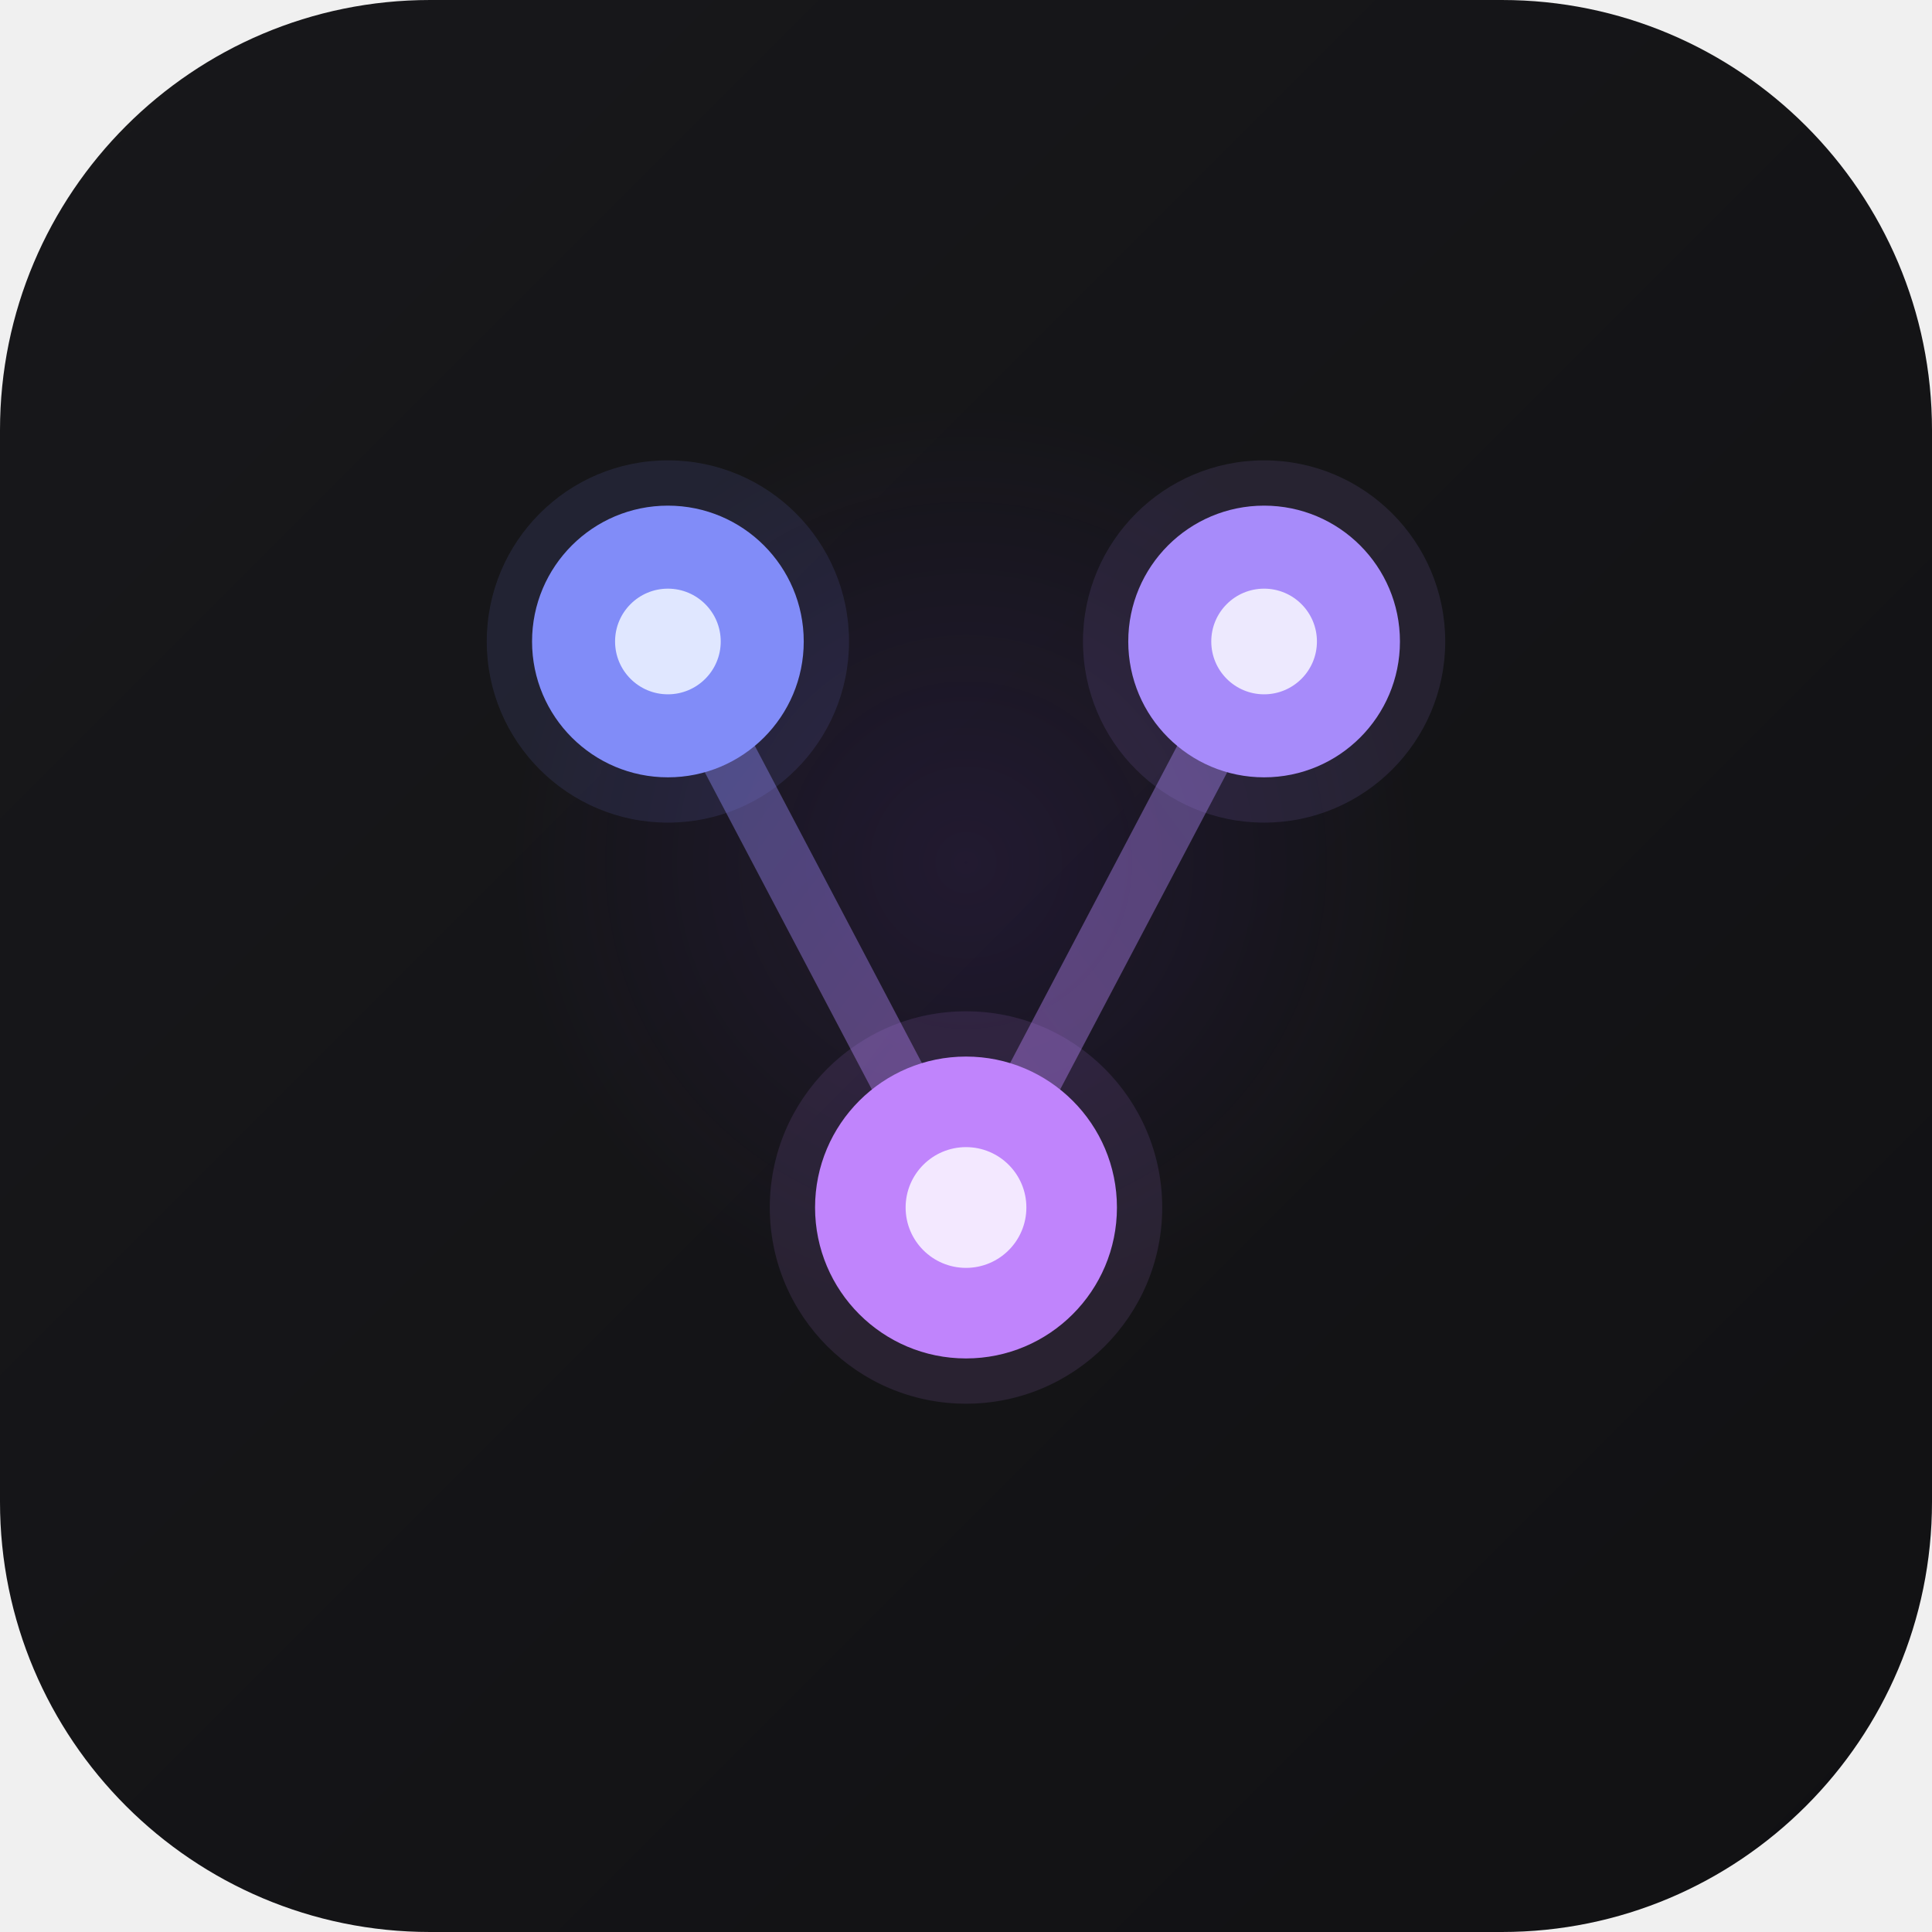
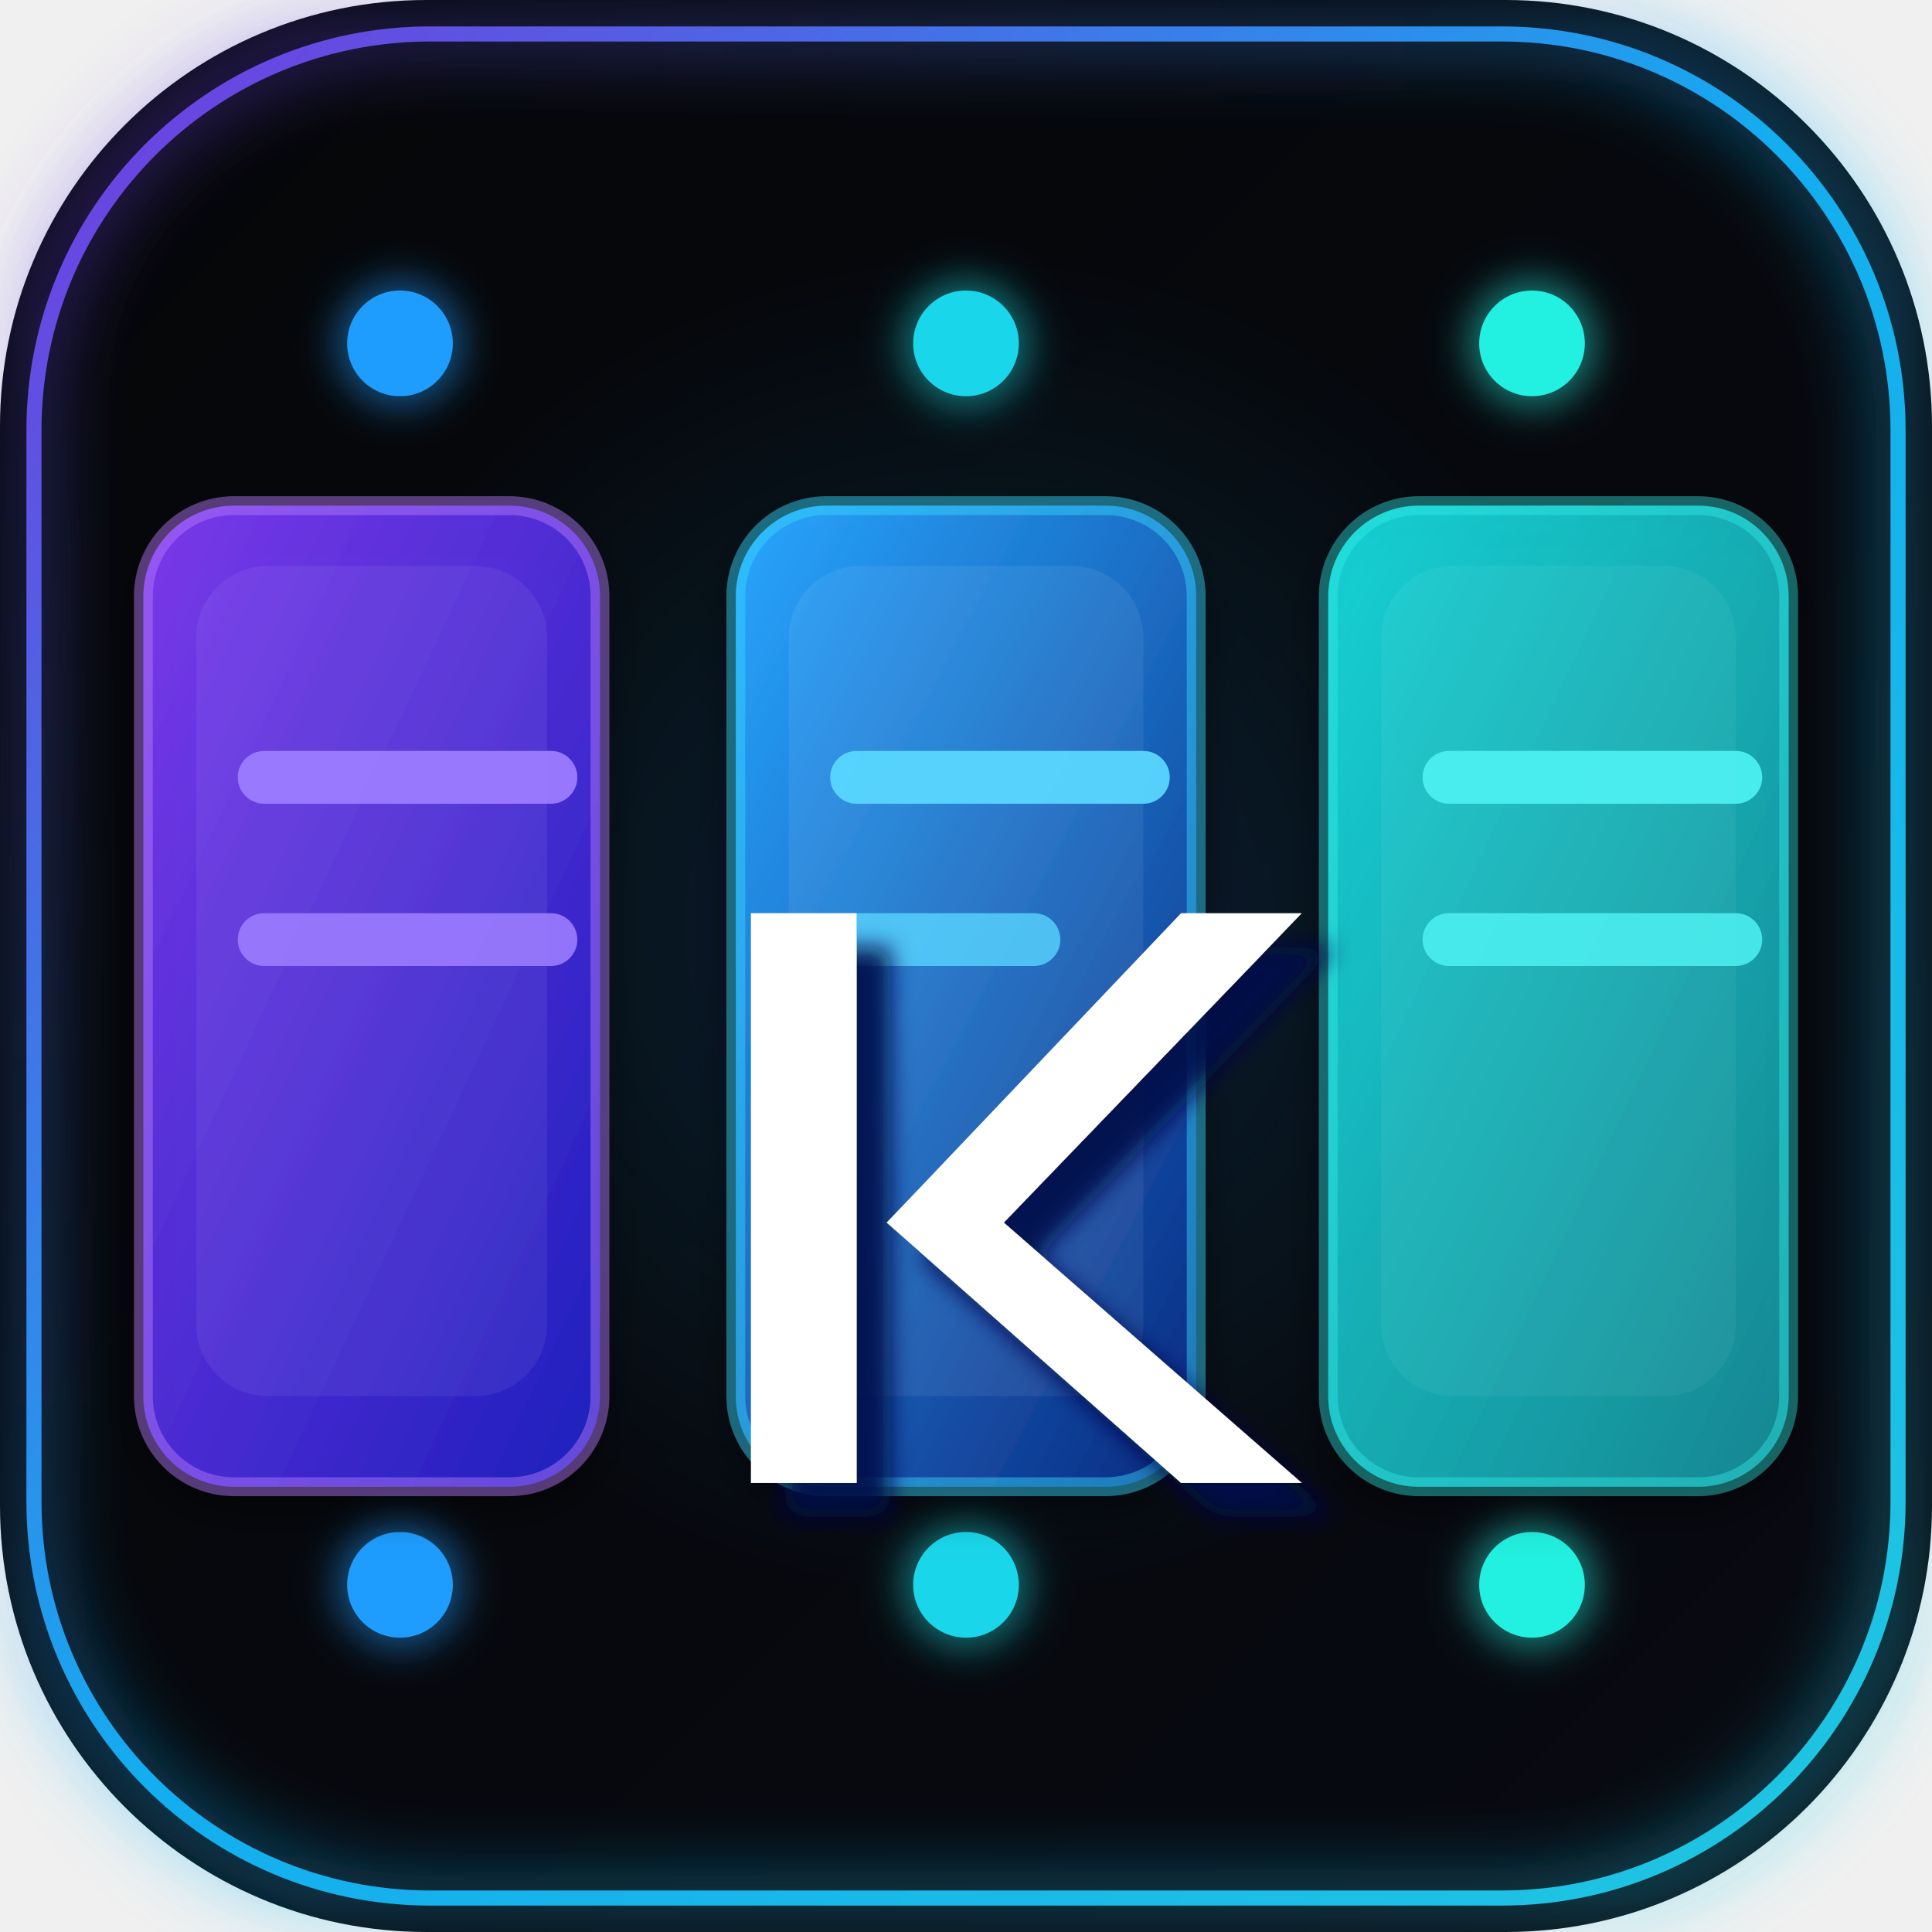
<svg xmlns="http://www.w3.org/2000/svg" viewBox="0 0 1024 1024">
  <defs>
+     <linearGradient id="frame" x1="0" y1="0" x2="1" y2="1">
+       <stop offset="0%" stop-color="#7c3aed" />
+       <stop offset="50%" stop-color="#14b8ff" />
+       <stop offset="100%" stop-color="#22d3ee" />
+     </linearGradient>
    <linearGradient id="bg" x1="0" y1="0" x2="1" y2="1">
-       <stop offset="0%" stop-color="#18181b" />
-       <stop offset="100%" stop-color="#111113" />
+       <stop offset="0%" stop-color="#050608" />
+       <stop offset="100%" stop-color="#080a12" />
    </linearGradient>
-     <radialGradient id="glow" cx="50%" cy="48%" r="38%">
-       <stop offset="0%" stop-color="#7c3aed" stop-opacity="0.12" />
-       <stop offset="100%" stop-color="#7c3aed" stop-opacity="0" />
+     <radialGradient id="glow" cx="50%" cy="48%" r="48%">
+       <stop offset="0%" stop-color="#7c3aed" stop-opacity="0.16" />
+       <stop offset="50%" stop-color="#14b8ff" stop-opacity="0.08" />
+       <stop offset="100%" stop-color="#14b8ff" stop-opacity="0" />
    </radialGradient>
-     <linearGradient id="edge1" x1="0" y1="0" x2="1" y2="0">
-       <stop offset="0%" stop-color="#818cf8" />
-       <stop offset="100%" stop-color="#a78bfa" />
+     <linearGradient id="leftCard" x1="0" y1="0" x2="1" y2="1">
+       <stop offset="0%" stop-color="#7c3aed" />
+       <stop offset="100%" stop-color="#1d1fbf" />
    </linearGradient>
-     <linearGradient id="edge2" x1="1" y1="0" x2="0.3" y2="1">
-       <stop offset="0%" stop-color="#a78bfa" />
-       <stop offset="100%" stop-color="#c084fc" />
+     <linearGradient id="midCard" x1="0" y1="0" x2="0.9" y2="1">
+       <stop offset="0%" stop-color="#28a8ff" />
+       <stop offset="100%" stop-color="#0d2f88" />
    </linearGradient>
-     <linearGradient id="edge3" x1="0.7" y1="1" x2="0" y2="0">
-       <stop offset="0%" stop-color="#c084fc" />
-       <stop offset="100%" stop-color="#818cf8" />
+     <linearGradient id="rightCard" x1="0" y1="0" x2="1" y2="1">
+       <stop offset="0%" stop-color="#14d7d9" />
+       <stop offset="100%" stop-color="#128a96" />
    </linearGradient>
+     <linearGradient id="topRail" x1="0" y1="0" x2="1" y2="0">
+       <stop offset="0%" stop-color="#4f46e5" />
+       <stop offset="50%" stop-color="#22d3ee" />
+       <stop offset="100%" stop-color="#2dd4bf" />
+     </linearGradient>
+     <filter id="blur20" x="-30%" y="-30%" width="160%" height="160%">
+       <feGaussianBlur stdDeviation="20" />
+     </filter>
+     <filter id="blur10" x="-30%" y="-30%" width="160%" height="160%">
+       <feGaussianBlur stdDeviation="10" />
+     </filter>
+     <filter id="cardShadow" x="-30%" y="-30%" width="160%" height="160%">
+       <feDropShadow dx="0" dy="10" stdDeviation="12" flood-color="#000000" flood-opacity="0.55" />
+     </filter>
+     <filter id="kShadow" x="-40%" y="-40%" width="180%" height="180%">
+       <feDropShadow dx="18" dy="18" stdDeviation="6" flood-color="#06124a" flood-opacity="0.92" />
+     </filter>
  </defs>
-   <rect width="1024" height="1024" rx="228" fill="url(#bg)" />
-   <circle cx="512" cy="470" r="320" fill="url(#glow)" />
-   <line x1="354" y1="340" x2="670" y2="340" stroke="url(#edge1)" stroke-width="30" stroke-linecap="round" opacity="0.4" />
-   <line x1="670" y1="340" x2="512" y2="640" stroke="url(#edge2)" stroke-width="30" stroke-linecap="round" opacity="0.4" />
-   <line x1="512" y1="640" x2="354" y2="340" stroke="url(#edge3)" stroke-width="30" stroke-linecap="round" opacity="0.4" />
-   <circle cx="354" cy="340" r="96" fill="#818cf8" opacity="0.12" />
-   <circle cx="670" cy="340" r="96" fill="#a78bfa" opacity="0.12" />
-   <circle cx="512" cy="640" r="104" fill="#c084fc" opacity="0.12" />
-   <circle cx="354" cy="340" r="72" fill="#818cf8" />
-   <circle cx="670" cy="340" r="72" fill="#a78bfa" />
-   <circle cx="512" cy="640" r="80" fill="#c084fc" />
-   <circle cx="354" cy="340" r="28" fill="#e0e7ff" />
-   <circle cx="670" cy="340" r="28" fill="#ede9fe" />
-   <circle cx="512" cy="640" r="32" fill="#f3e8ff" />
+   <rect width="1024" height="1024" rx="226" fill="url(#bg)" />
+   <rect x="14" y="14" width="996" height="996" rx="214" fill="none" stroke="url(#frame)" stroke-width="12" opacity="0.9" filter="url(#blur20)" />
+   <rect x="18" y="18" width="988" height="988" rx="210" fill="none" stroke="url(#frame)" stroke-width="8" opacity="0.92" />
+   <circle cx="512" cy="506" r="372" fill="url(#glow)" />
+   <g filter="url(#blur10)" opacity="0.45">
+     <line x1="212" y1="182" x2="512" y2="182" stroke="url(#topRail)" stroke-width="18" stroke-linecap="round" />
+     <line x1="512" y1="182" x2="812" y2="182" stroke="url(#topRail)" stroke-width="18" stroke-linecap="round" />
+     <line x1="212" y1="840" x2="512" y2="840" stroke="url(#topRail)" stroke-width="18" stroke-linecap="round" />
+     <line x1="512" y1="840" x2="812" y2="840" stroke="url(#topRail)" stroke-width="18" stroke-linecap="round" />
+   </g>
+   <g opacity="0.98">
+     <line x1="212" y1="182" x2="512" y2="182" stroke="url(#topRail)" stroke-width="10" stroke-linecap="round" />
+     <line x1="512" y1="182" x2="812" y2="182" stroke="url(#topRail)" stroke-width="10" stroke-linecap="round" />
+     <line x1="212" y1="840" x2="512" y2="840" stroke="url(#topRail)" stroke-width="10" stroke-linecap="round" />
+     <line x1="512" y1="840" x2="812" y2="840" stroke="url(#topRail)" stroke-width="10" stroke-linecap="round" />
+     <line x1="212" y1="182" x2="212" y2="274" stroke="url(#topRail)" stroke-width="10" stroke-linecap="round" />
+     <line x1="512" y1="182" x2="512" y2="274" stroke="url(#topRail)" stroke-width="10" stroke-linecap="round" />
+     <line x1="812" y1="182" x2="812" y2="274" stroke="url(#topRail)" stroke-width="10" stroke-linecap="round" />
+     <line x1="212" y1="792" x2="212" y2="840" stroke="url(#topRail)" stroke-width="10" stroke-linecap="round" />
+     <line x1="512" y1="792" x2="512" y2="840" stroke="url(#topRail)" stroke-width="10" stroke-linecap="round" />
+     <line x1="812" y1="792" x2="812" y2="840" stroke="url(#topRail)" stroke-width="10" stroke-linecap="round" />
+   </g>
+   <g filter="url(#blur10)" opacity="0.5">
+     <circle cx="212" cy="182" r="34" fill="#1d9cff" />
+     <circle cx="512" cy="182" r="34" fill="#14d7d9" />
+     <circle cx="812" cy="182" r="34" fill="#22f0e0" />
+     <circle cx="212" cy="840" r="34" fill="#1d9cff" />
+     <circle cx="512" cy="840" r="34" fill="#14d7d9" />
+     <circle cx="812" cy="840" r="34" fill="#22f0e0" />
+   </g>
+   <g>
+     <circle cx="212" cy="182" r="28" fill="#1e9dff" />
+     <circle cx="512" cy="182" r="28" fill="#1ad6eb" />
+     <circle cx="812" cy="182" r="28" fill="#22f0e0" />
+     <circle cx="212" cy="840" r="28" fill="#1e9dff" />
+     <circle cx="512" cy="840" r="28" fill="#1ad6eb" />
+     <circle cx="812" cy="840" r="28" fill="#22f0e0" />
+   </g>
+   <g filter="url(#cardShadow)">
+     <rect x="76" y="268" width="242" height="520" rx="48" fill="url(#leftCard)" opacity="0.98" />
+     <rect x="390" y="268" width="244" height="520" rx="48" fill="url(#midCard)" opacity="0.99" />
+     <rect x="704" y="268" width="244" height="520" rx="48" fill="url(#rightCard)" opacity="0.96" />
+   </g>
+   <rect x="76" y="268" width="242" height="520" rx="48" fill="none" stroke="#b77cff" stroke-width="10" opacity="0.45" />
+   <rect x="390" y="268" width="244" height="520" rx="48" fill="none" stroke="#38d9ff" stroke-width="10" opacity="0.45" />
+   <rect x="704" y="268" width="244" height="520" rx="48" fill="none" stroke="#31f0ea" stroke-width="10" opacity="0.4" />
+   <rect x="104" y="300" width="186" height="440" rx="38" fill="#ffffff" opacity="0.06" />
+   <rect x="418" y="300" width="188" height="440" rx="38" fill="#ffffff" opacity="0.07" />
+   <rect x="732" y="300" width="188" height="440" rx="38" fill="#ffffff" opacity="0.05" />
+   <rect x="126" y="398" width="180" height="28" rx="14" fill="#9b7cff" opacity="0.95" />
+   <rect x="126" y="484" width="180" height="28" rx="14" fill="#9b7cff" opacity="0.9" />
+   <rect x="440" y="398" width="180" height="28" rx="14" fill="#58d6ff" opacity="0.95" />
+   <rect x="440" y="484" width="122" height="28" rx="14" fill="#58d6ff" opacity="0.8" />
+   <rect x="754" y="398" width="180" height="28" rx="14" fill="#4ceff0" opacity="0.95" />
+   <rect x="754" y="484" width="180" height="28" rx="14" fill="#4ceff0" opacity="0.88" />
+   <g filter="url(#kShadow)">
+     <path d="M 398 786 V 484 H 454 V 786 Z" fill="#ffffff" />
+     <path d="M 470 648 L 626 484 H 690 L 532 648 L 690 786 H 626 Z" fill="#ffffff" />
+   </g>
</svg>
